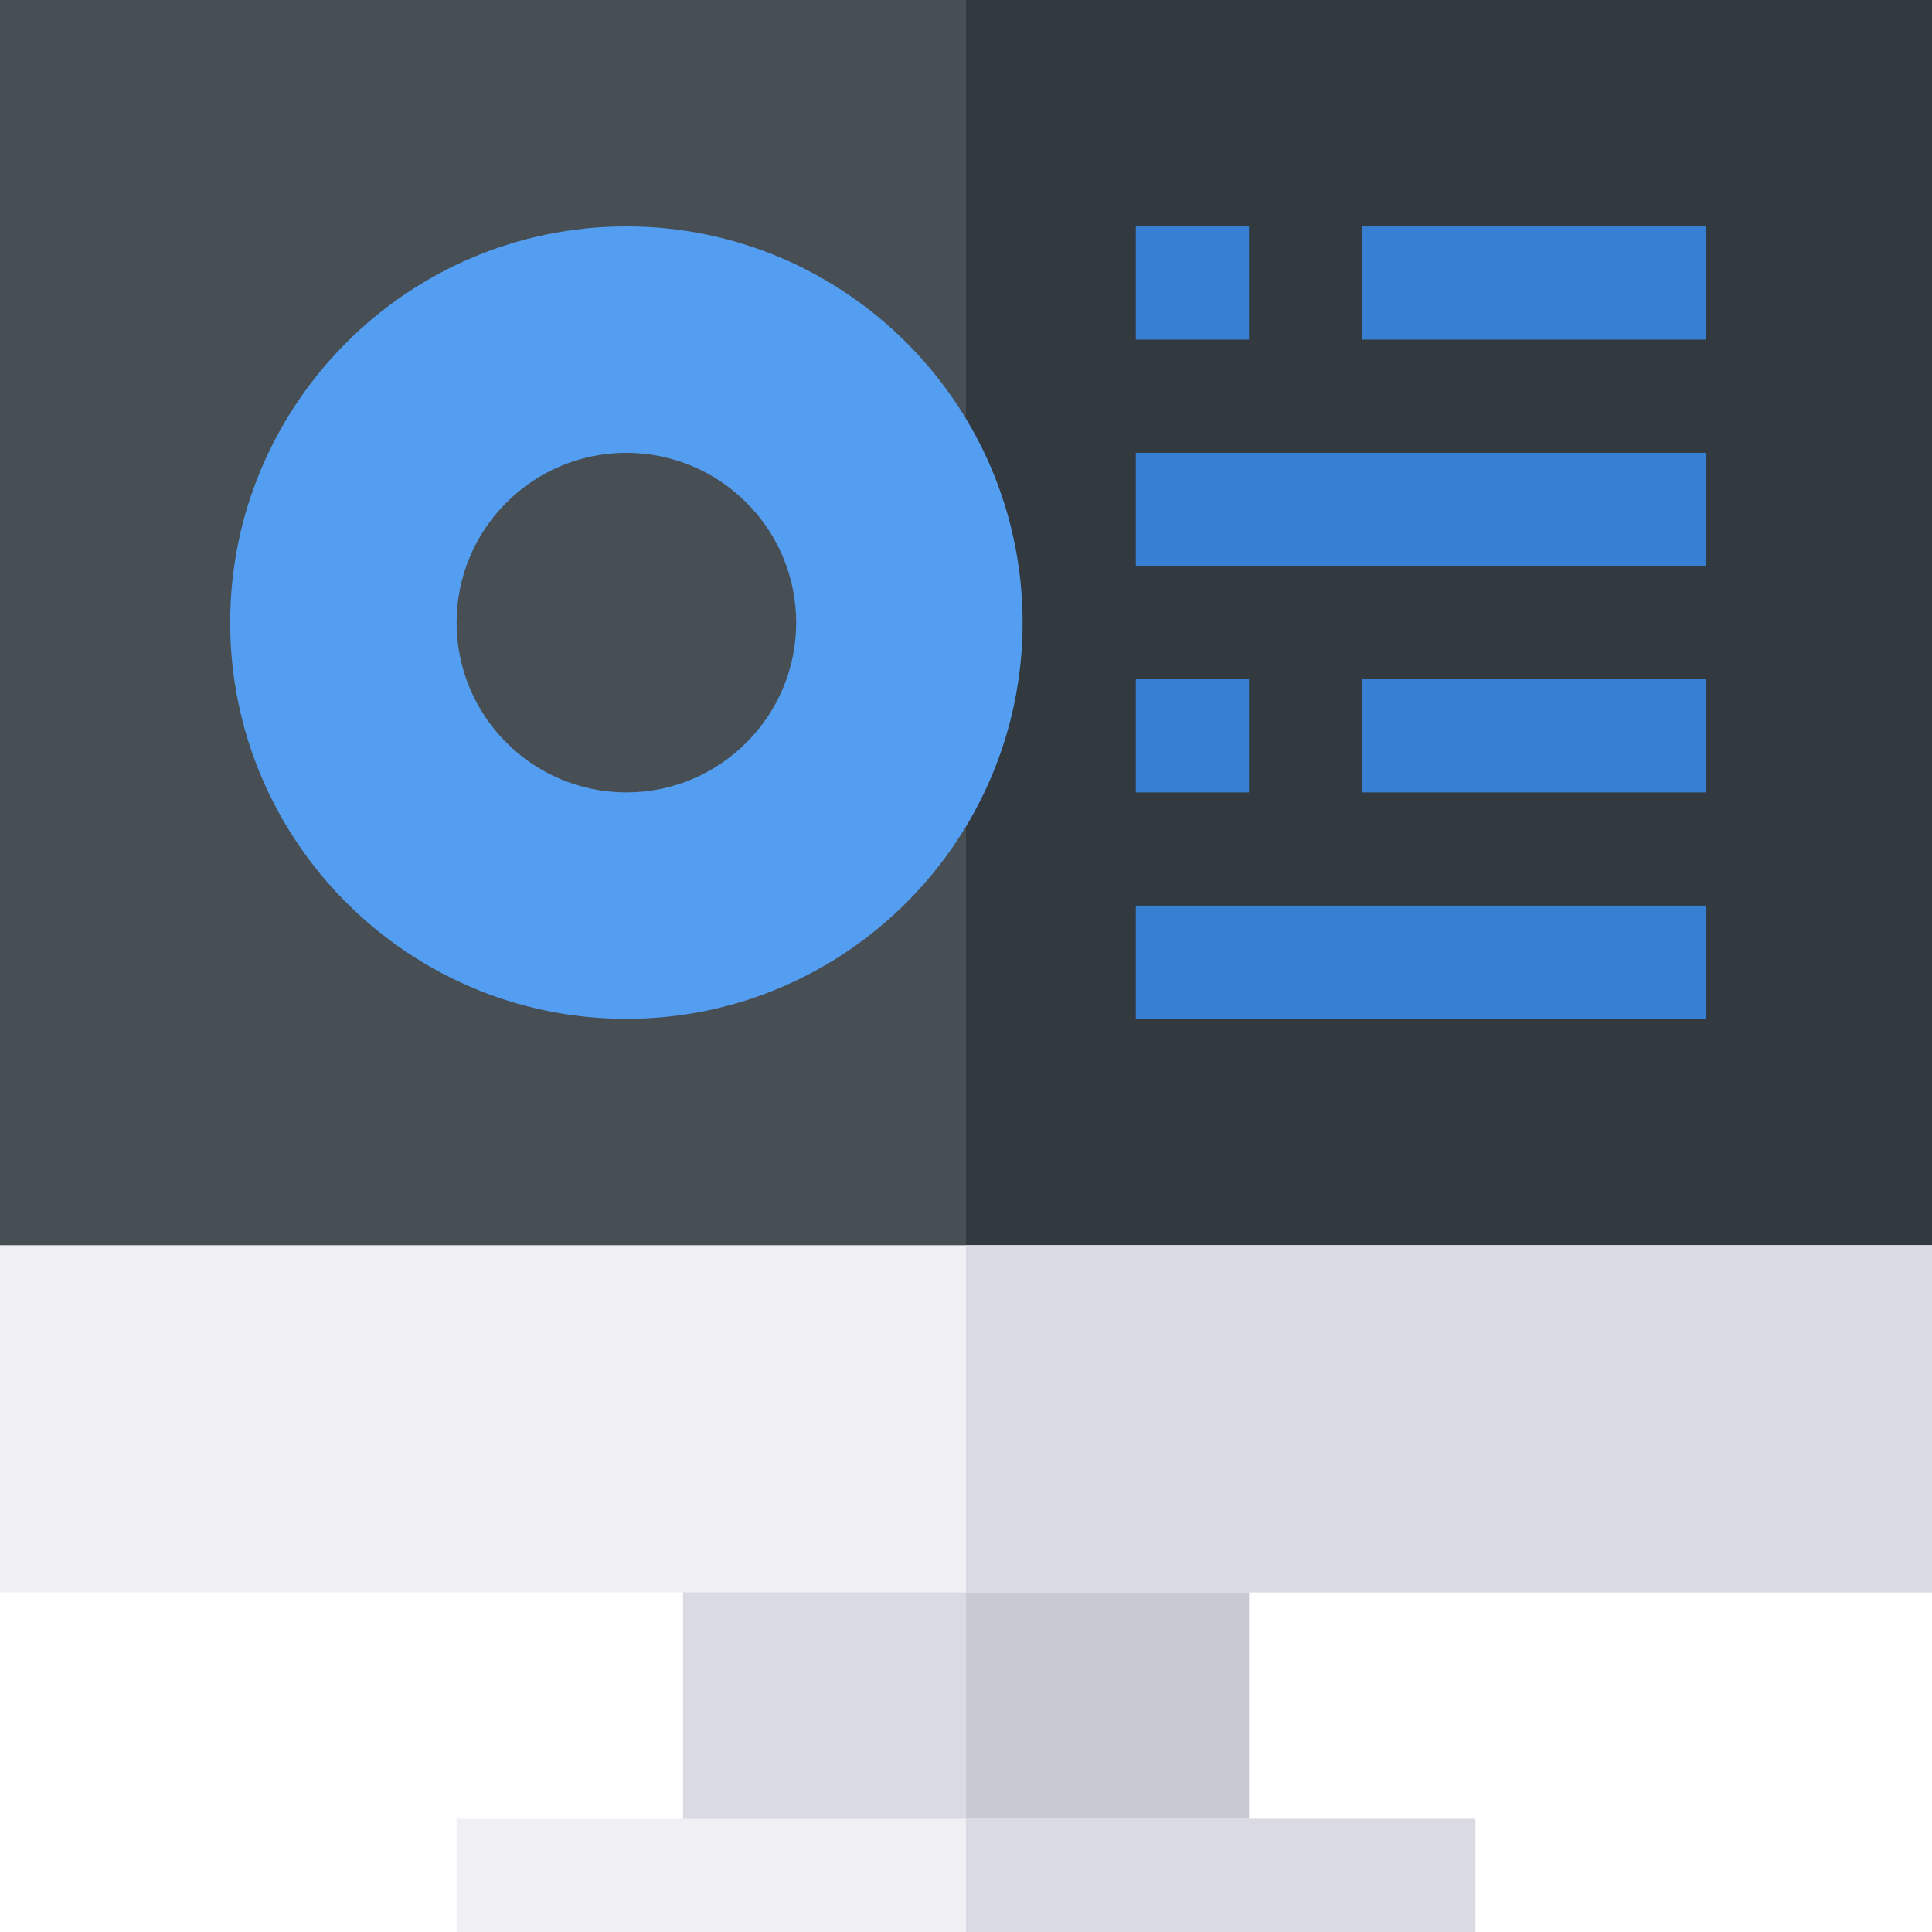
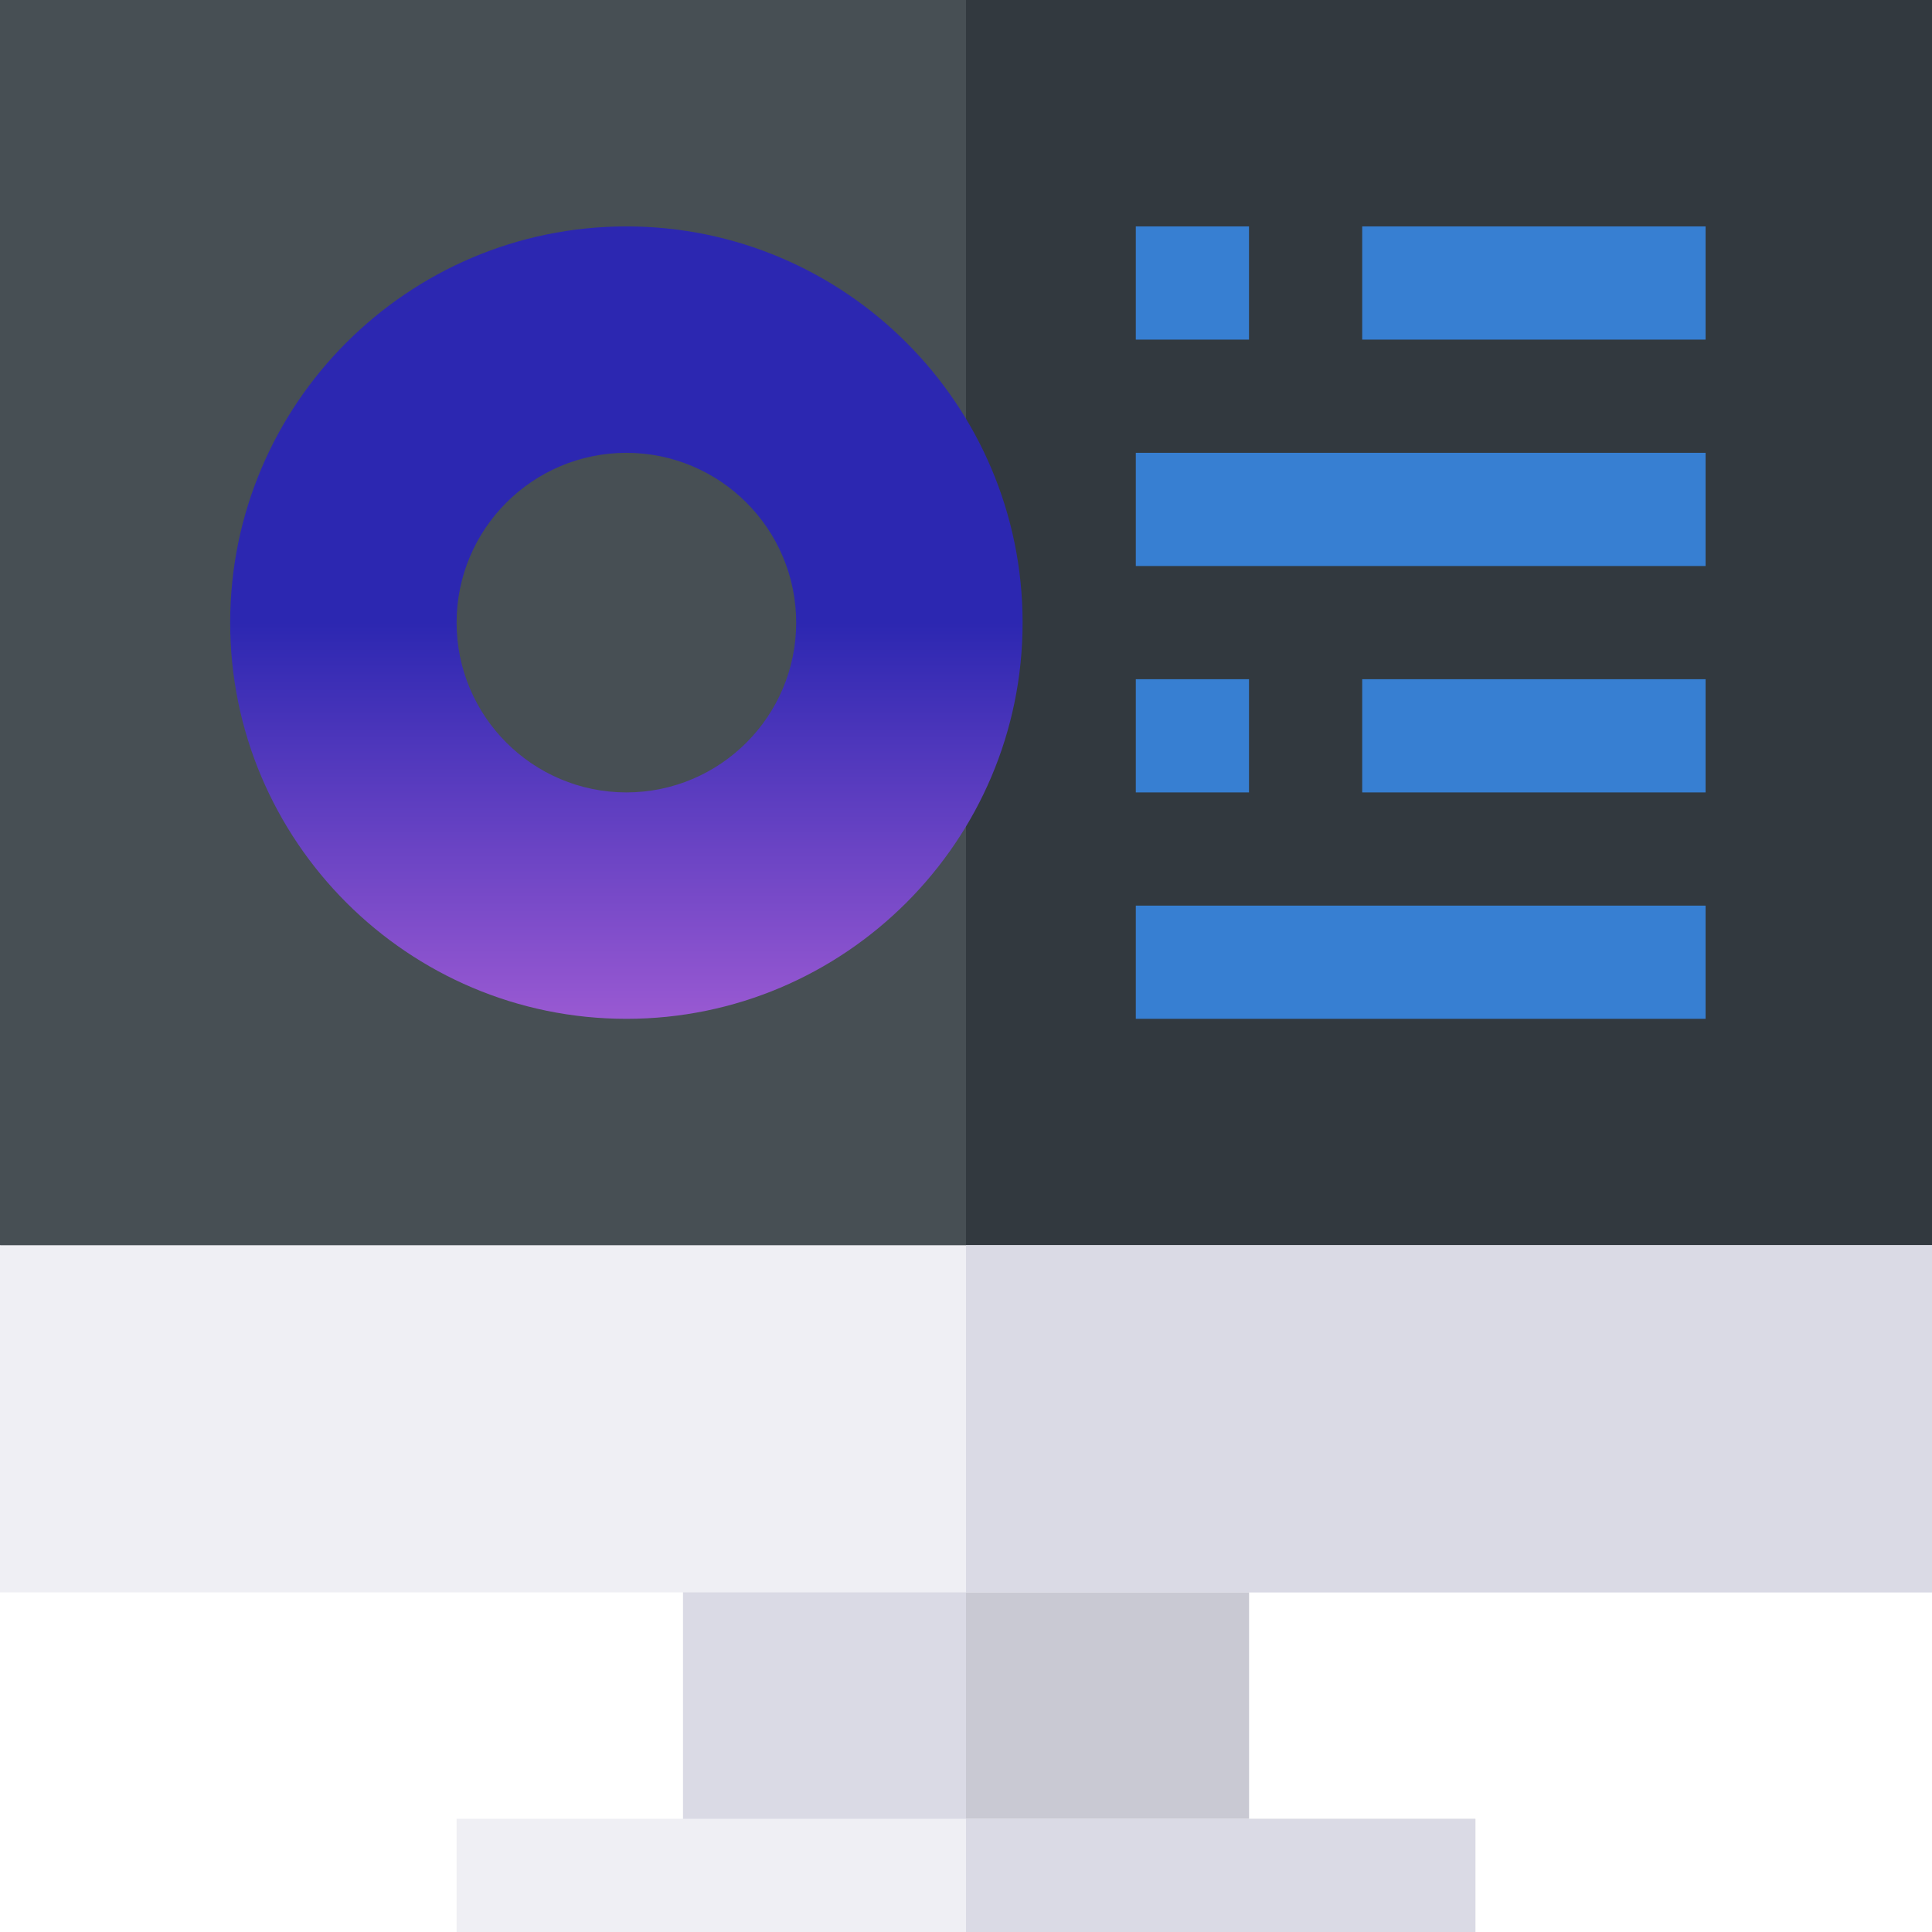
<svg xmlns="http://www.w3.org/2000/svg" width="64" height="64">
+   <defs>
+     <linearGradient id="linearI" gradientTransform="rotate(90)">
+       <stop offset="50%" stop-color="#2c27b1" />
+       <stop offset="100%" stop-color="#9959d2" />
+     </linearGradient>
+   </defs>
  <g fill="none">
    <path fill="#474F54" d="M64 0v41.25l-3.75 3.875H3.75L0 41.25V0z" />
    <path fill="#32393F" d="M64 0v41.25l-3.75 3.875H32V0z" />
    <path fill="#DADAE5" d="M22.625 50.875h18.75v11.25h-18.75z" />
    <path fill="#C9C9D3" d="M32 50.875h9.375v11.25H32z" />
    <path fill="#EFEFF4" d="M0 41.25h64v11.5H0z" />
    <path fill="#DADAE5" d="M32 41.25h32v11.5H32z" />
    <path fill="#EFEFF4" d="M15.125 60.25h33.75V64h-33.75z" />
    <path fill="#DADAE5" d="M32 60.25h16.875V64H32z" />
-     <path fill="#549EF2" d="M20.75 7.5c-7.236 0-13.125 5.889-13.125 13.125S13.514 33.75 20.75 33.75s13.125-5.889 13.125-13.125S27.986 7.5 20.75 7.5zm0 18.75a5.631 5.631 0 01-5.625-5.625A5.631 5.631 0 0120.75 15a5.631 5.631 0 015.625 5.625 5.631 5.631 0 01-5.625 5.625z" />
-     <g fill="#377FD2">
+     <path id="circle" fill="url(#linearI)" d="M20.75 7.5c-7.236 0-13.125 5.889-13.125 13.125S13.514 33.75 20.75 33.75s13.125-5.889 13.125-13.125S27.986 7.5 20.75 7.5zm0 18.75a5.631 5.631 0 01-5.625-5.625A5.631 5.631 0 0120.75 15a5.631 5.631 0 015.625 5.625 5.631 5.631 0 01-5.625 5.625z" />
+     <g fill="#377FD2" id="text">
      <path d="M45.125 7.5H56.5v3.75H45.125zM37.625 7.5h3.75v3.75h-3.75zM45.125 22.5H56.5v3.75H45.125zM37.625 22.5h3.75v3.75h-3.75zM37.625 15H56.5v3.75H37.625zM37.625 30H56.5v3.75H37.625z" />
    </g>
  </g>
</svg>
